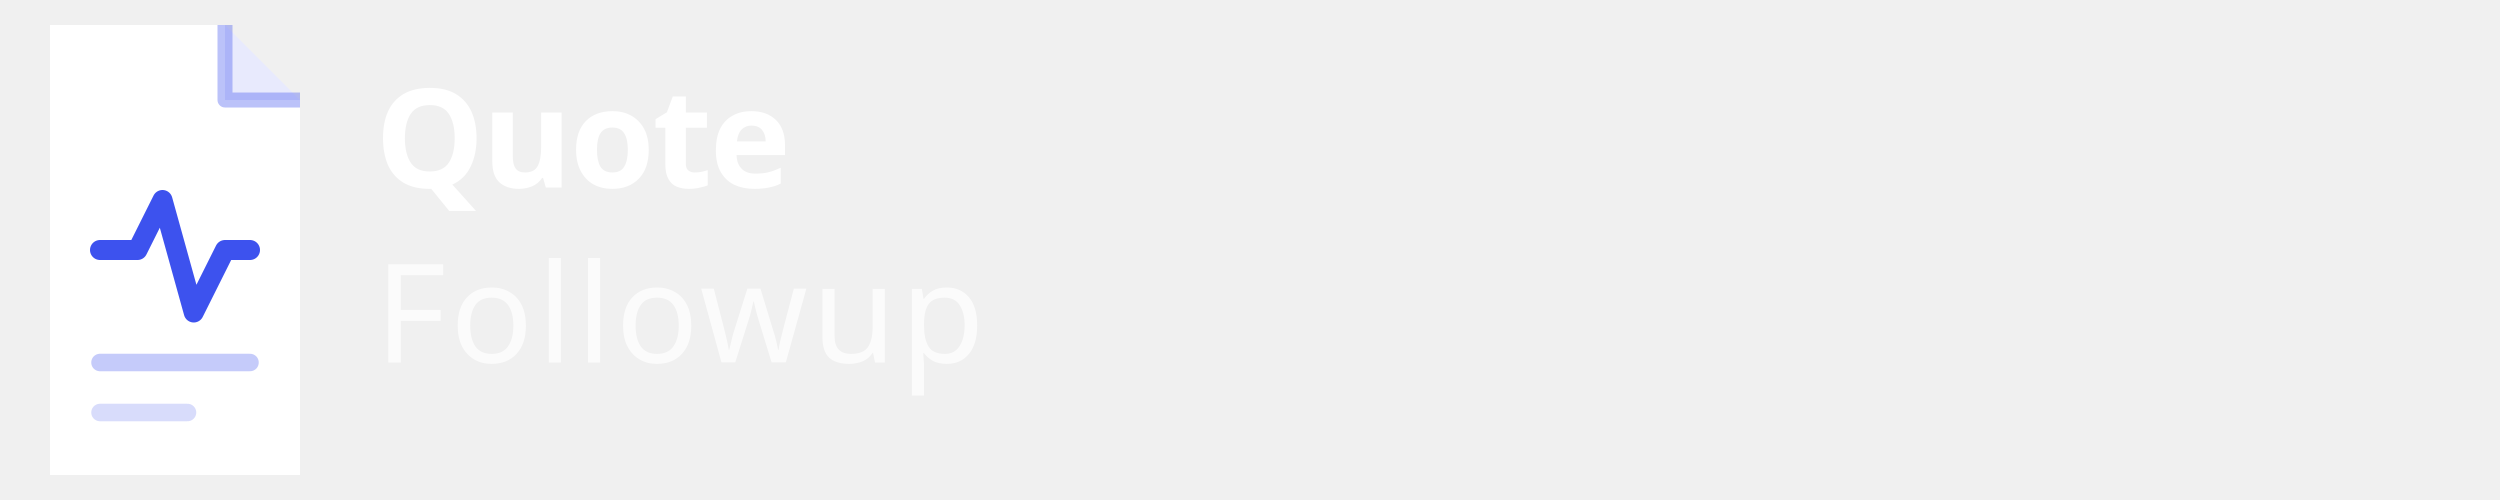
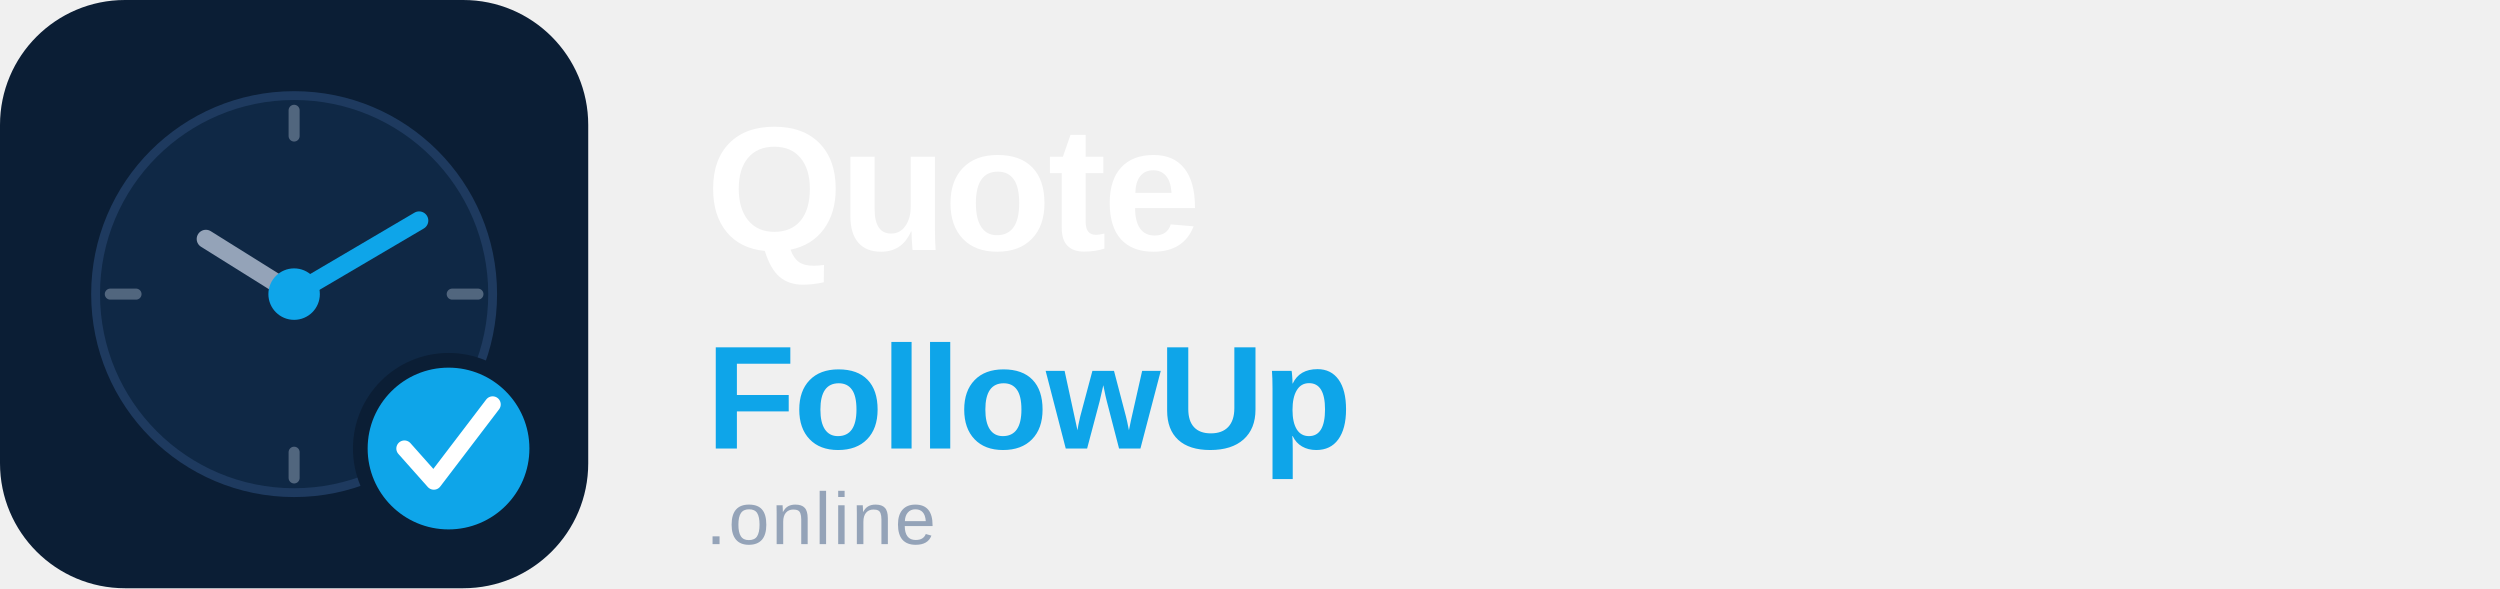
- <svg xmlns="http://www.w3.org/2000/svg" viewBox="0 0 200 40" width="200" height="40">
-   <g>
-     <path d="M4 2 L18 2 L24 8 L24 38 L4 38 Z" fill="white" rx="2" />
-     <path d="M18 2 L18 8 L24 8" fill="none" stroke="rgba(61,82,238,0.35)" stroke-width="1.2" stroke-linejoin="round" />
-     <path d="M18 2 L18 8 L24 8 L18 2 Z" fill="rgba(61,82,238,0.12)" />
-     <path d="M8 20 L11 20 L13 16 L15.5 25 L18 20 L20 20" stroke="#3D52EE" stroke-width="1.6" stroke-linecap="round" stroke-linejoin="round" fill="none" />
-     <line x1="8" y1="29" x2="20" y2="29" stroke="rgba(61,82,238,0.3)" stroke-width="1.4" stroke-linecap="round" />
-     <line x1="8" y1="33" x2="15" y2="33" stroke="rgba(61,82,238,0.2)" stroke-width="1.4" stroke-linecap="round" />
-   </g>
-   <text x="30" y="15" font-family="'Segoe UI', system-ui, -apple-system, sans-serif" font-size="11" font-weight="700" fill="white" letter-spacing="-0.2">Quote</text>
-   <text x="30" y="29" font-family="'Segoe UI', system-ui, -apple-system, sans-serif" font-size="11" font-weight="400" fill="rgba(255,255,255,0.75)" letter-spacing="0.3">Followup</text>
+ <svg xmlns="http://www.w3.org/2000/svg" viewBox="0 0 340 80" width="340" height="80">
+   <defs>
+     <style>
+       .wm { font-family: 'Helvetica Neue', Arial, sans-serif; }
+     </style>
+   </defs>
+   <rect x="0" y="0" width="80" height="80" rx="17" fill="#0B1E35" />
+   <circle cx="40" cy="40" r="27" fill="#0F2845" />
+   <circle cx="40" cy="40" r="27" fill="none" stroke="#1E3A5F" stroke-width="1.2" />
+   <line x1="40" y1="15" x2="40" y2="18.5" stroke="#94A3B8" stroke-width="1.5" stroke-linecap="round" opacity="0.5" />
+   <line x1="65" y1="40" x2="61.5" y2="40" stroke="#94A3B8" stroke-width="1.5" stroke-linecap="round" opacity="0.5" />
+   <line x1="40" y1="65" x2="40" y2="61.5" stroke="#94A3B8" stroke-width="1.5" stroke-linecap="round" opacity="0.5" />
+   <line x1="15" y1="40" x2="18.5" y2="40" stroke="#94A3B8" stroke-width="1.5" stroke-linecap="round" opacity="0.5" />
+   <line x1="40" y1="40" x2="28" y2="32.5" stroke="#94A3B8" stroke-width="2.5" stroke-linecap="round" />
+   <line x1="40" y1="40" x2="57" y2="30" stroke="#0EA5E9" stroke-width="2.5" stroke-linecap="round" />
+   <circle cx="40" cy="40" r="3.5" fill="#0EA5E9" />
+   <circle cx="61" cy="61" r="13" fill="#0B1E35" />
+   <circle cx="61" cy="61" r="11" fill="#0EA5E9" />
+   <polyline points="55,61 59,65.5 67,55" fill="none" stroke="#FFFFFF" stroke-width="2.2" stroke-linecap="round" stroke-linejoin="round" />
+   <text x="96" y="34" class="wm" font-size="24" font-weight="800" fill="#FFFFFF" letter-spacing="-0.5">Quote</text>
+   <text x="96" y="61" class="wm" font-size="20" font-weight="700" fill="#0EA5E9" letter-spacing="-0.3">FollowUp</text>
+   <text x="96" y="74" class="wm" font-size="10" font-weight="400" fill="#94A3B8" letter-spacing="0.3">.online</text>
</svg>
